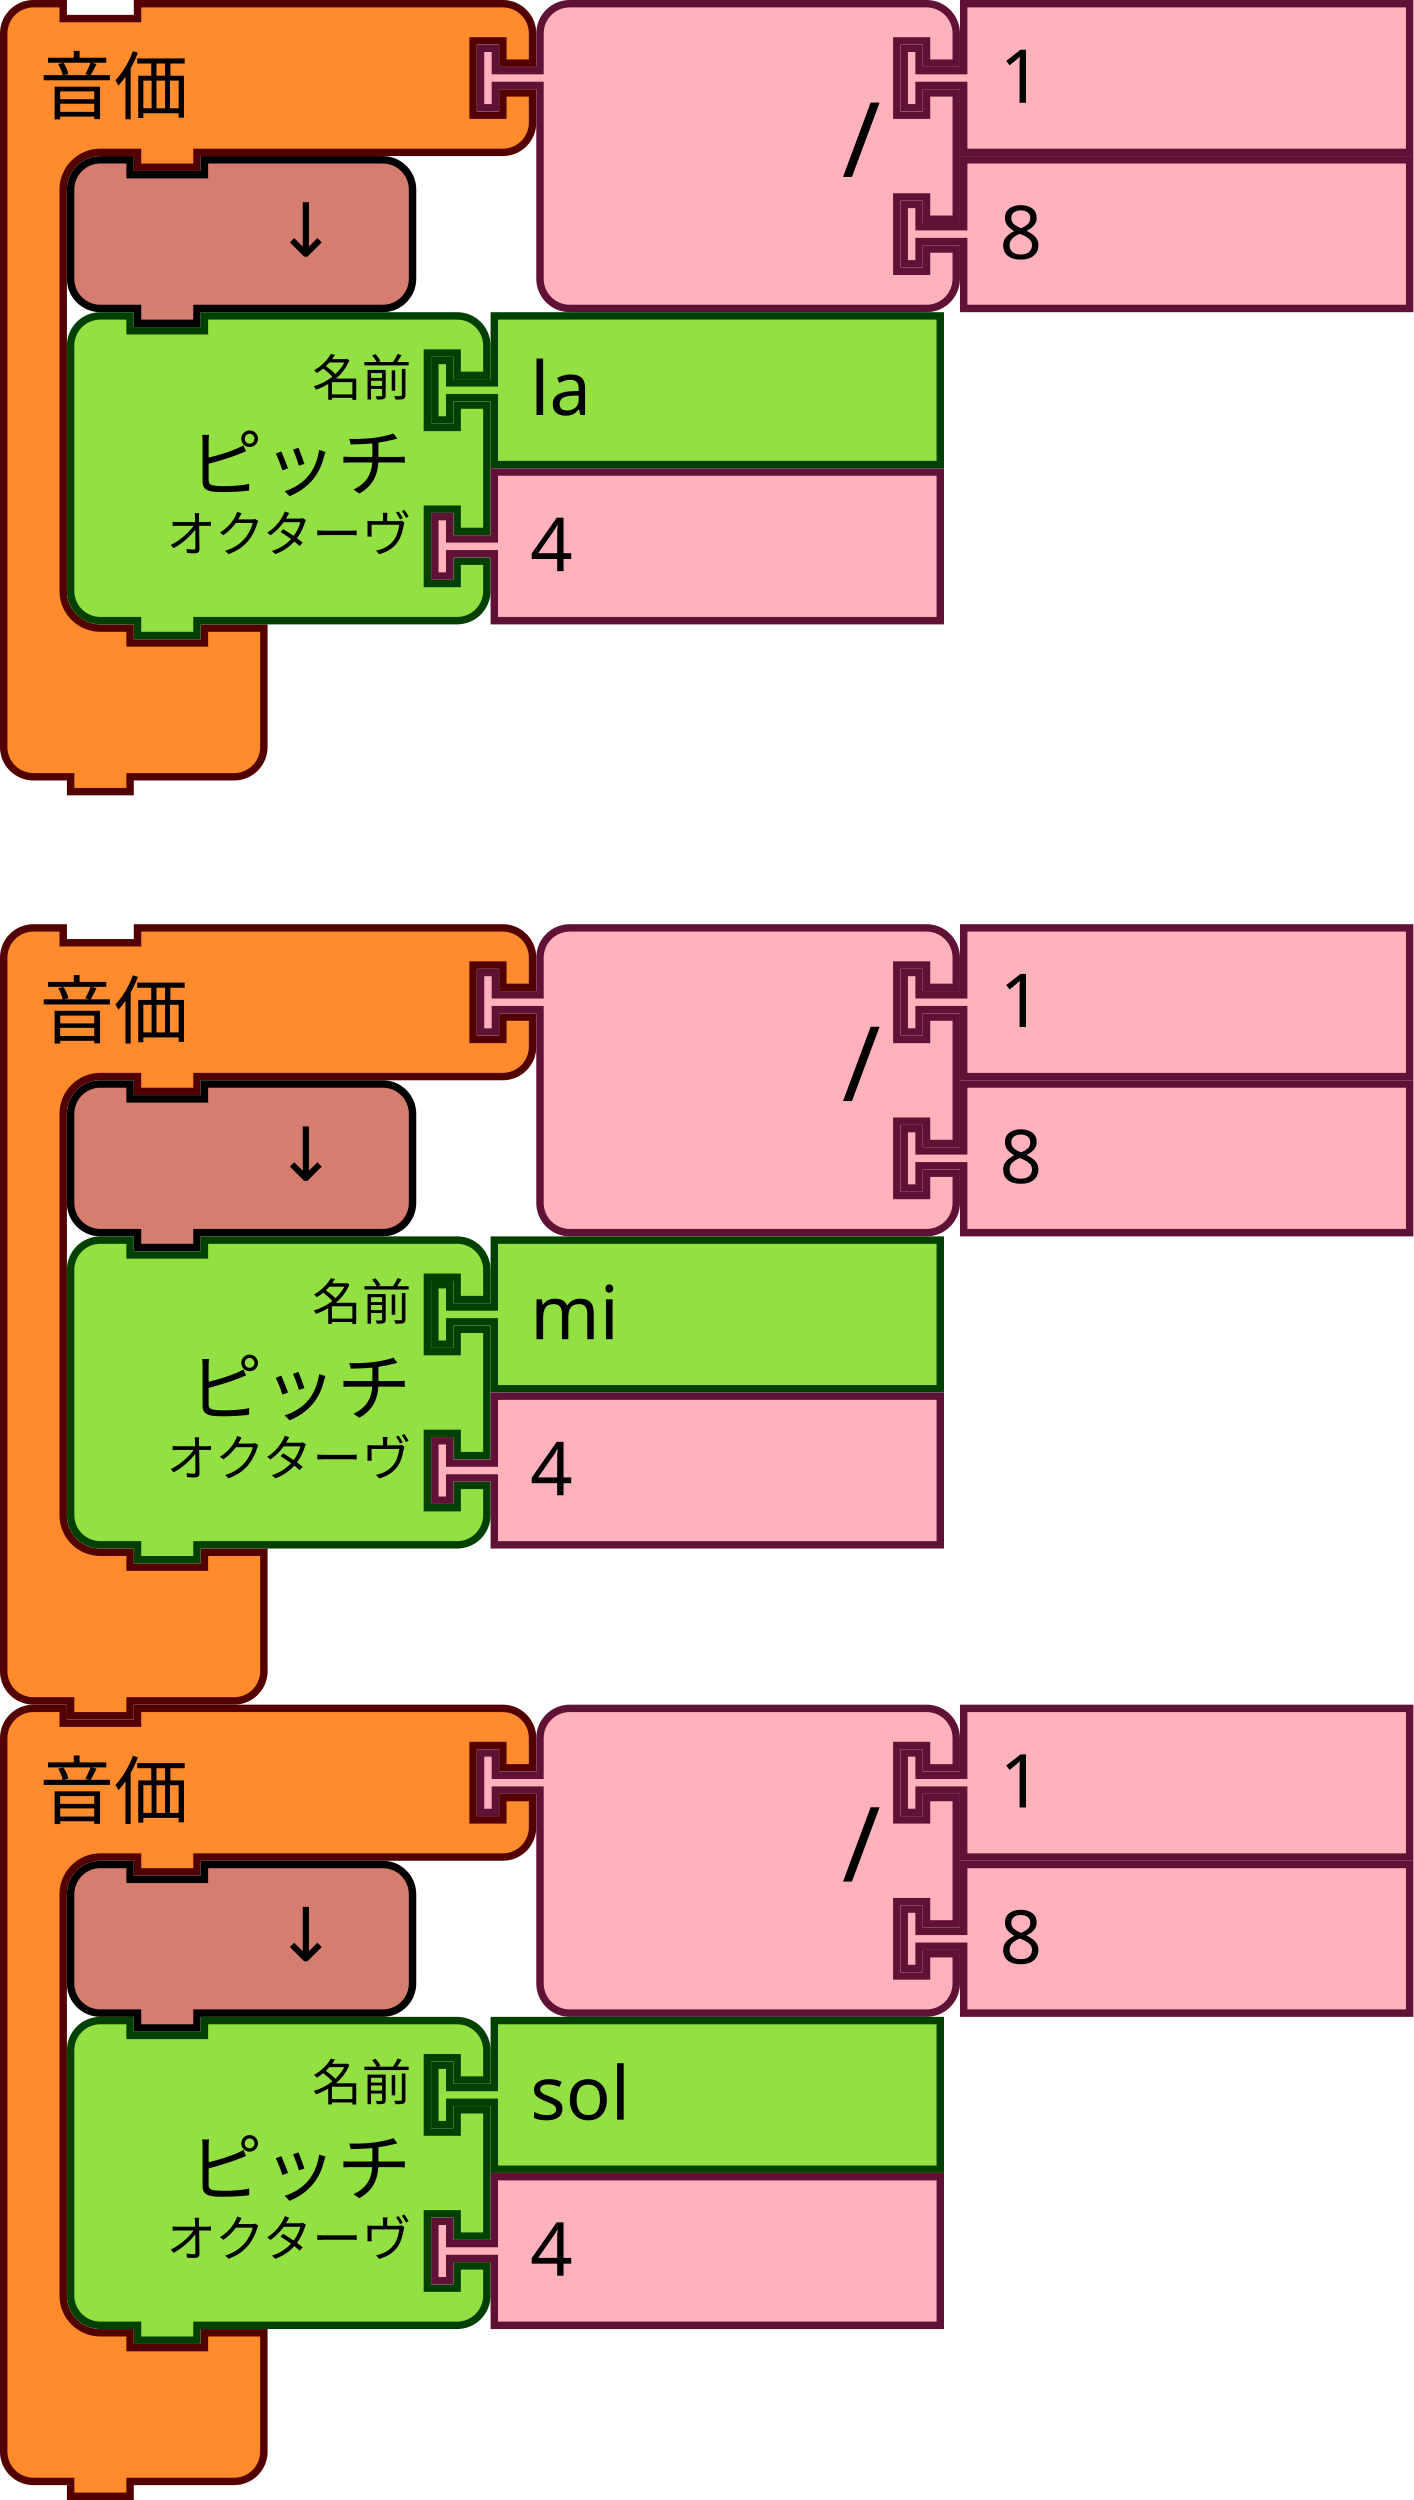
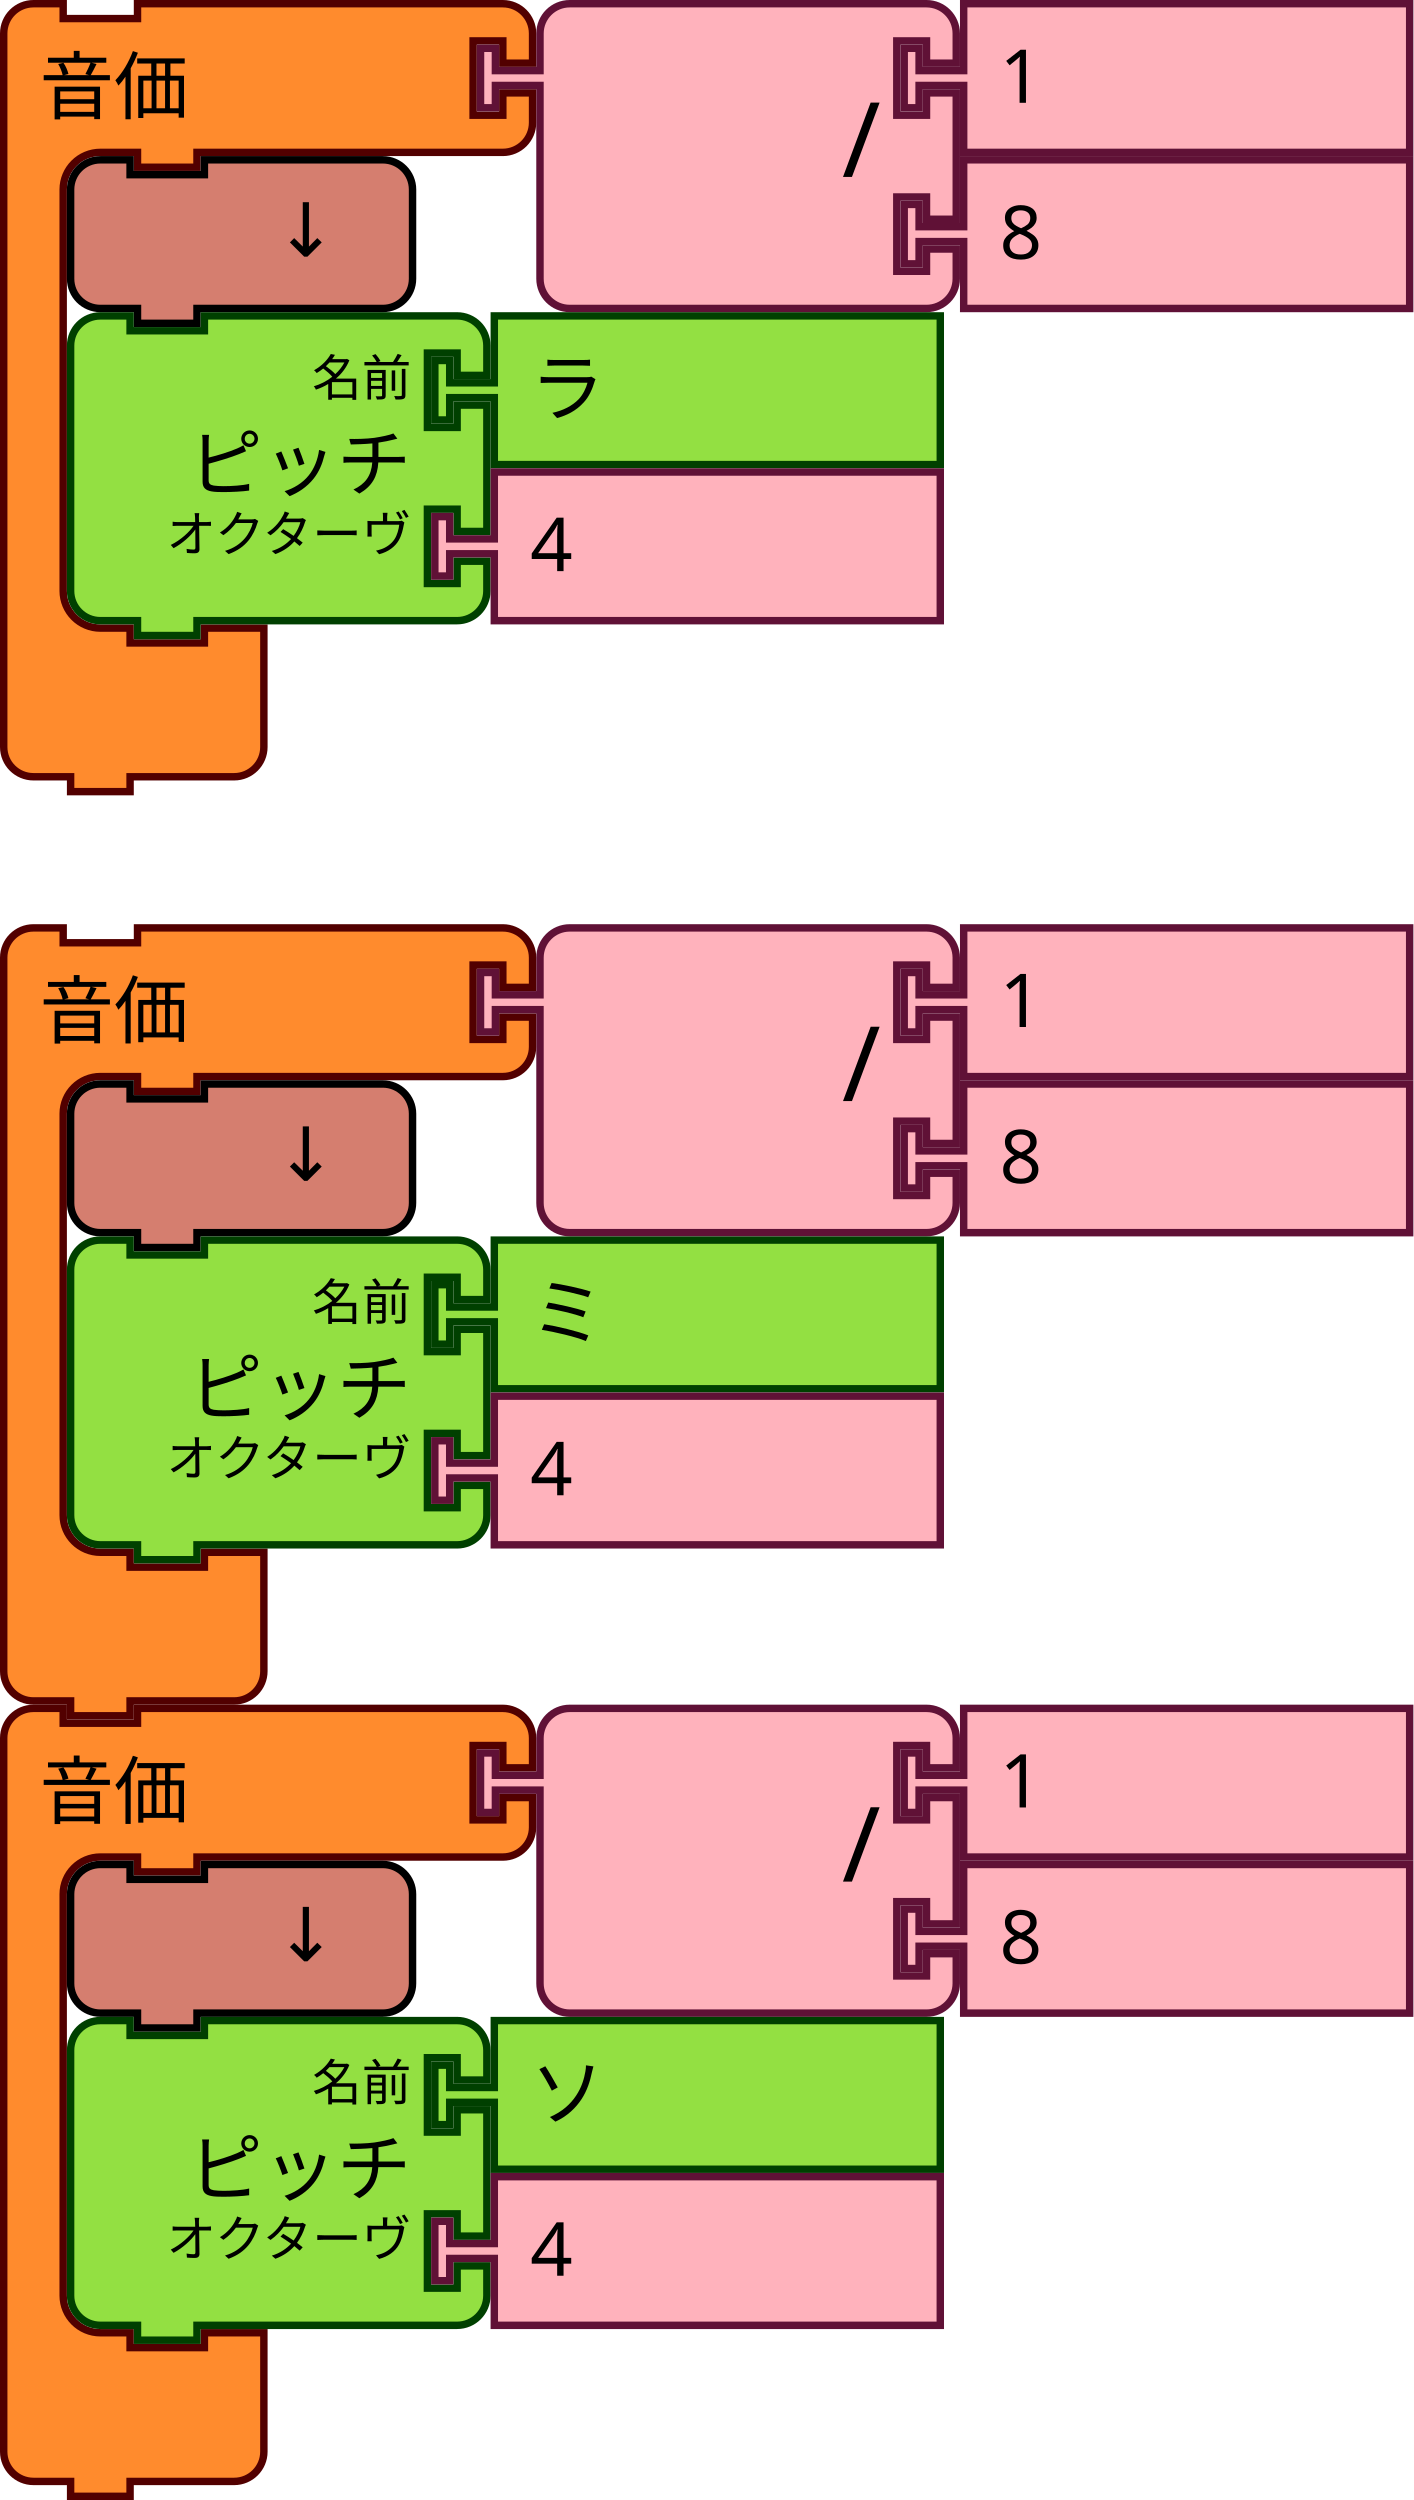
<svg xmlns="http://www.w3.org/2000/svg" width="285.221" height="504.5" version="1.1" id="svg312">
  <defs id="defs316" />
  <g id="g1175" transform="translate(-765.5,-106.5)">
    <g id="g24" transform="translate(765.5,106.5)">
      <g id="g22" transform="scale(1.5)">
        <path id="path12" style="fill:#ff8b2d;fill-opacity:1;stroke:#520000;stroke-width:1;stroke-linecap:round;stroke-opacity:1" d="m 0.5,8.5 v -4 a 4,4 90 0 1 4,-4 h 4 v 2 h 10 v -2 h 9 36.147 4 a 4,4 90 0 1 4,4 v 4 h -4 v -3 h -4 v 10 h 4 v -3 h 4 v 4 a 4,4 90 0 1 -4,4 h -4 H 27.5 h -1 v 2 h -8 v -2 h -1 -4 a 5,5 90 0 0 -5,5 v 4 4 42 4 a 5,5 90 0 0 5,5 h 4 v 2 h 10 v -2 h 8 v 6 6 4 a 4,4 90 0 1 -4,4 h -4 -9 -1 v 2 h -8 v -2 h -1 -4 a 4,4 90 0 1 -4,-4 v -4 z" />
        <text id="text16" style="font-size:10px;font-family:sans-serif;text-anchor:start;fill:#000000">
          <tspan id="tspan14" y="15.25" x="5.333">音価</tspan>
        </text>
        <text id="text20" style="font-size:6.667px;font-family:sans-serif;text-anchor:end;fill:#000000">
          <tspan id="tspan18" y="11.25" x="61.481" />
        </text>
      </g>
    </g>
    <g id="g42" transform="translate(861.7212,106.5)">
      <g id="g40" transform="scale(1.5)">
        <path id="path26" style="fill:#ffb2bc;fill-opacity:1;stroke:#601136;stroke-width:1;stroke-linecap:round;stroke-opacity:1" d="m 8.5,8.5 v -4 a 4,4 90 0 1 4,-4 h 4 10 30 4 a 4,4 90 0 1 4,4 v 4 h -4 v -3 h -4 v 10 h 4 v -3 h 4 v 17 h -4 v -3 h -4 v 10 h 4 v -3 h 4 v 4 a 4,4 90 0 1 -4,4 h -4 -30 -10 -4 a 4,4 90 0 1 -4,-4 v -4 -21 -1 h -6 v 3 h -2 v -8 h 2 v 3 h 6 z" />
        <text id="text30" style="font-size:14px;font-family:sans-serif;text-anchor:end;fill:#000000">
          <tspan id="tspan28" y="23.8" x="54.333">/</tspan>
        </text>
        <text id="text34" style="font-size:9.333px;font-family:sans-serif;text-anchor:end;fill:#000000">
          <tspan id="tspan32" y="10.75" x="54.333" />
        </text>
        <text id="text38" style="font-size:9.333px;font-family:sans-serif;text-anchor:end;fill:#000000">
          <tspan id="tspan36" y="31.75" x="54.333" />
        </text>
      </g>
    </g>
    <g id="g52" transform="translate(947.2212,106.5)">
      <g id="g50" transform="scale(1.5)">
        <path id="path44" style="fill:#ffb2bc;fill-opacity:1;stroke:#601136;stroke-width:1;stroke-linecap:round;stroke-opacity:1" d="m 8.5,0.5 h 60 v 20 h -60 v -8 -1 h -6 v 3 h -2 v -8 h 2 v 3 h 6 v -1 z" />
        <text id="text48" style="font-size:10px;font-family:sans-serif;text-anchor:start;fill:#000000">
          <tspan id="tspan46" y="13.833" x="13.333">1</tspan>
        </text>
      </g>
    </g>
    <g id="g62" transform="translate(947.2212,138)">
      <g id="g60" transform="scale(1.5)">
        <path id="path54" style="fill:#ffb2bc;fill-opacity:1;stroke:#601136;stroke-width:1;stroke-linecap:round;stroke-opacity:1" d="m 8.5,0.5 h 60 v 20 h -60 v -8 -1 h -6 v 3 h -2 v -8 h 2 v 3 h 6 v -1 z" />
        <text id="text58" style="font-size:10px;font-family:sans-serif;text-anchor:start;fill:#000000">
          <tspan id="tspan56" y="13.833" x="13.333">8</tspan>
        </text>
      </g>
    </g>
    <g id="g72" transform="translate(779,138)">
      <g id="g70" transform="scale(1.5)">
        <path id="path64" style="fill:#d57e6f;fill-opacity:1;stroke:#000000;stroke-width:1;stroke-linecap:round;stroke-opacity:1" d="m 0.5,8.5 v -4 a 4,4 90 0 1 4,-4 h 4 v 2 h 10 v -2 h 20 4 a 4,4 90 0 1 4,4 v 4 4 4 a 4,4 90 0 1 -4,4 h -4 -20 -1 v 2 h -8 v -2 h -1 -4 a 4,4 90 0 1 -4,-4 v -4 z" />
        <text id="text68" style="font-size:10px;font-family:sans-serif;text-anchor:end;fill:#000000">
          <tspan id="tspan66" y="13.5" x="36.333">↓</tspan>
        </text>
      </g>
    </g>
    <g id="g90" transform="translate(779,169.5)">
      <g id="g88" transform="scale(1.5)">
        <path id="path74" style="fill:#93e042;fill-opacity:1;stroke:#004000;stroke-width:1;stroke-linecap:round;stroke-opacity:1" d="m 0.5,8.5 v -4 a 4,4 90 0 1 4,-4 h 4 v 2 h 10 v -2 h 30 4 a 4,4 90 0 1 4,4 v 4 h -4 v -3 h -4 v 10 h 4 v -3 h 4 v 17 h -4 v -3 h -4 v 10 h 4 v -3 h 4 v 4 a 4,4 90 0 1 -4,4 h -4 -30 -1 v 2 h -8 v -2 h -1 -4 a 4,4 90 0 1 -4,-4 v -4 -21 z" />
        <text id="text78" style="font-size:10px;font-family:sans-serif;text-anchor:end;fill:#000000">
          <tspan id="tspan76" y="24" x="46.333">ピッチ</tspan>
        </text>
        <text id="text82" style="font-size:6.667px;font-family:sans-serif;text-anchor:end;fill:#000000">
          <tspan id="tspan80" y="11.25" x="46.333">名前</tspan>
        </text>
        <text id="text86" style="font-size:6.667px;font-family:sans-serif;text-anchor:end;fill:#000000">
          <tspan id="tspan84" y="32.25" x="46.333">オクターヴ</tspan>
        </text>
      </g>
    </g>
    <g id="g100" transform="translate(852.5,169.5)">
      <g id="g98" transform="scale(1.5)">
        <path id="path92" style="fill:#93e042;fill-opacity:1;stroke:#004000;stroke-width:1;stroke-linecap:round;stroke-opacity:1" d="m 8.5,0.5 h 60 v 20 h -60 v -8 -1 h -6 v 3 h -2 v -8 h 2 v 3 h 6 v -1 z" />
        <text id="text96" style="font-size:10px;font-family:sans-serif;text-anchor:start;fill:#000000">
-           <tspan id="tspan94" y="13.833" x="13.333">la</tspan>
+           <tspan id="tspan94" y="13.833" x="13.333">ラ</tspan>
        </text>
      </g>
    </g>
    <g id="g110" transform="translate(852.5,201)">
      <g id="g108" transform="scale(1.5)">
        <path id="path102" style="fill:#ffb2bc;fill-opacity:1;stroke:#601136;stroke-width:1;stroke-linecap:round;stroke-opacity:1" d="m 8.5,0.5 h 60 v 20 h -60 v -8 -1 h -6 v 3 h -2 v -8 h 2 v 3 h 6 v -1 z" />
        <text id="text106" style="font-size:10px;font-family:sans-serif;text-anchor:start;fill:#000000">
          <tspan id="tspan104" y="13.833" x="13.333">4</tspan>
        </text>
      </g>
    </g>
  </g>
  <g id="g1277" transform="translate(-767.5,-106.5)">
    <g id="g124" transform="translate(767.5,293)">
      <g id="g122" transform="scale(1.5)">
        <path id="path112" style="fill:#ff8b2d;fill-opacity:1;stroke:#520000;stroke-width:1;stroke-linecap:round;stroke-opacity:1" d="m 0.5,8.5 v -4 a 4,4 90 0 1 4,-4 h 4 v 2 h 10 v -2 h 9 36.147 4 a 4,4 90 0 1 4,4 v 4 h -4 v -3 h -4 v 10 h 4 v -3 h 4 v 4 a 4,4 90 0 1 -4,4 h -4 H 27.5 h -1 v 2 h -8 v -2 h -1 -4 a 5,5 90 0 0 -5,5 v 4 4 42 4 a 5,5 90 0 0 5,5 h 4 v 2 h 10 v -2 h 8 v 6 6 4 a 4,4 90 0 1 -4,4 h -4 -9 -1 v 2 h -8 v -2 h -1 -4 a 4,4 90 0 1 -4,-4 v -4 z" />
        <text id="text116" style="font-size:10px;font-family:sans-serif;text-anchor:start;fill:#000000">
          <tspan id="tspan114" y="15.25" x="5.333">音価</tspan>
        </text>
        <text id="text120" style="font-size:6.667px;font-family:sans-serif;text-anchor:end;fill:#000000">
          <tspan id="tspan118" y="11.25" x="61.481" />
        </text>
      </g>
    </g>
    <g id="g142" transform="translate(863.7212,293)">
      <g id="g140" transform="scale(1.5)">
        <path id="path126" style="fill:#ffb2bc;fill-opacity:1;stroke:#601136;stroke-width:1;stroke-linecap:round;stroke-opacity:1" d="m 8.5,8.5 v -4 a 4,4 90 0 1 4,-4 h 4 10 30 4 a 4,4 90 0 1 4,4 v 4 h -4 v -3 h -4 v 10 h 4 v -3 h 4 v 17 h -4 v -3 h -4 v 10 h 4 v -3 h 4 v 4 a 4,4 90 0 1 -4,4 h -4 -30 -10 -4 a 4,4 90 0 1 -4,-4 v -4 -21 -1 h -6 v 3 h -2 v -8 h 2 v 3 h 6 z" />
        <text id="text130" style="font-size:14px;font-family:sans-serif;text-anchor:end;fill:#000000">
          <tspan id="tspan128" y="23.8" x="54.333">/</tspan>
        </text>
        <text id="text134" style="font-size:9.333px;font-family:sans-serif;text-anchor:end;fill:#000000">
          <tspan id="tspan132" y="10.75" x="54.333" />
        </text>
        <text id="text138" style="font-size:9.333px;font-family:sans-serif;text-anchor:end;fill:#000000">
          <tspan id="tspan136" y="31.75" x="54.333" />
        </text>
      </g>
    </g>
    <g id="g152" transform="translate(949.2212,293)">
      <g id="g150" transform="scale(1.5)">
        <path id="path144" style="fill:#ffb2bc;fill-opacity:1;stroke:#601136;stroke-width:1;stroke-linecap:round;stroke-opacity:1" d="m 8.5,0.5 h 60 v 20 h -60 v -8 -1 h -6 v 3 h -2 v -8 h 2 v 3 h 6 v -1 z" />
        <text id="text148" style="font-size:10px;font-family:sans-serif;text-anchor:start;fill:#000000">
          <tspan id="tspan146" y="13.833" x="13.333">1</tspan>
        </text>
      </g>
    </g>
    <g id="g162" transform="translate(949.2212,324.5)">
      <g id="g160" transform="scale(1.5)">
        <path id="path154" style="fill:#ffb2bc;fill-opacity:1;stroke:#601136;stroke-width:1;stroke-linecap:round;stroke-opacity:1" d="m 8.5,0.5 h 60 v 20 h -60 v -8 -1 h -6 v 3 h -2 v -8 h 2 v 3 h 6 v -1 z" />
        <text id="text158" style="font-size:10px;font-family:sans-serif;text-anchor:start;fill:#000000">
          <tspan id="tspan156" y="13.833" x="13.333">8</tspan>
        </text>
      </g>
    </g>
    <g id="g172" transform="translate(781,324.5)">
      <g id="g170" transform="scale(1.5)">
        <path id="path164" style="fill:#d57e6f;fill-opacity:1;stroke:#000000;stroke-width:1;stroke-linecap:round;stroke-opacity:1" d="m 0.5,8.5 v -4 a 4,4 90 0 1 4,-4 h 4 v 2 h 10 v -2 h 20 4 a 4,4 90 0 1 4,4 v 4 4 4 a 4,4 90 0 1 -4,4 h -4 -20 -1 v 2 h -8 v -2 h -1 -4 a 4,4 90 0 1 -4,-4 v -4 z" />
        <text id="text168" style="font-size:10px;font-family:sans-serif;text-anchor:end;fill:#000000">
          <tspan id="tspan166" y="13.5" x="36.333">↓</tspan>
        </text>
      </g>
    </g>
    <g id="g190" transform="translate(781,356)">
      <g id="g188" transform="scale(1.5)">
        <path id="path174" style="fill:#93e042;fill-opacity:1;stroke:#004000;stroke-width:1;stroke-linecap:round;stroke-opacity:1" d="m 0.5,8.5 v -4 a 4,4 90 0 1 4,-4 h 4 v 2 h 10 v -2 h 30 4 a 4,4 90 0 1 4,4 v 4 h -4 v -3 h -4 v 10 h 4 v -3 h 4 v 17 h -4 v -3 h -4 v 10 h 4 v -3 h 4 v 4 a 4,4 90 0 1 -4,4 h -4 -30 -1 v 2 h -8 v -2 h -1 -4 a 4,4 90 0 1 -4,-4 v -4 -21 z" />
        <text id="text178" style="font-size:10px;font-family:sans-serif;text-anchor:end;fill:#000000">
          <tspan id="tspan176" y="24" x="46.333">ピッチ</tspan>
        </text>
        <text id="text182" style="font-size:6.667px;font-family:sans-serif;text-anchor:end;fill:#000000">
          <tspan id="tspan180" y="11.25" x="46.333">名前</tspan>
        </text>
        <text id="text186" style="font-size:6.667px;font-family:sans-serif;text-anchor:end;fill:#000000">
          <tspan id="tspan184" y="32.25" x="46.333">オクターヴ</tspan>
        </text>
      </g>
    </g>
    <g id="g200" transform="translate(854.5,356)">
      <g id="g198" transform="scale(1.5)">
        <path id="path192" style="fill:#93e042;fill-opacity:1;stroke:#004000;stroke-width:1;stroke-linecap:round;stroke-opacity:1" d="m 8.5,0.5 h 60 v 20 h -60 v -8 -1 h -6 v 3 h -2 v -8 h 2 v 3 h 6 v -1 z" />
        <text id="text196" style="font-size:10px;font-family:sans-serif;text-anchor:start;fill:#000000">
-           <tspan id="tspan194" y="13.833" x="13.333">mi</tspan>
+           <tspan id="tspan194" y="13.833" x="13.333">ミ</tspan>
        </text>
      </g>
    </g>
    <g id="g210" transform="translate(854.5,387.5)">
      <g id="g208" transform="scale(1.5)">
        <path id="path202" style="fill:#ffb2bc;fill-opacity:1;stroke:#601136;stroke-width:1;stroke-linecap:round;stroke-opacity:1" d="m 8.5,0.5 h 60 v 20 h -60 v -8 -1 h -6 v 3 h -2 v -8 h 2 v 3 h 6 v -1 z" />
        <text id="text206" style="font-size:10px;font-family:sans-serif;text-anchor:start;fill:#000000">
          <tspan id="tspan204" y="13.833" x="13.333">4</tspan>
        </text>
      </g>
    </g>
    <g id="g224" transform="translate(767.5,450.5)">
      <g id="g222" transform="scale(1.5)">
        <path id="path212" style="fill:#ff8b2d;fill-opacity:1;stroke:#520000;stroke-width:1;stroke-linecap:round;stroke-opacity:1" d="m 0.5,8.5 v -4 a 4,4 90 0 1 4,-4 h 4 v 2 h 10 v -2 h 9 36.147 4 a 4,4 90 0 1 4,4 v 4 h -4 v -3 h -4 v 10 h 4 v -3 h 4 v 4 a 4,4 90 0 1 -4,4 h -4 H 27.5 h -1 v 2 h -8 v -2 h -1 -4 a 5,5 90 0 0 -5,5 v 4 4 42 4 a 5,5 90 0 0 5,5 h 4 v 2 h 10 v -2 h 8 v 6 6 4 a 4,4 90 0 1 -4,4 h -4 -9 -1 v 2 h -8 v -2 h -1 -4 a 4,4 90 0 1 -4,-4 v -4 z" />
        <text id="text216" style="font-size:10px;font-family:sans-serif;text-anchor:start;fill:#000000">
          <tspan id="tspan214" y="15.25" x="5.333">音価</tspan>
        </text>
        <text id="text220" style="font-size:6.667px;font-family:sans-serif;text-anchor:end;fill:#000000">
          <tspan id="tspan218" y="11.25" x="61.481" />
        </text>
      </g>
    </g>
    <g id="g242" transform="translate(863.7212,450.5)">
      <g id="g240" transform="scale(1.5)">
        <path id="path226" style="fill:#ffb2bc;fill-opacity:1;stroke:#601136;stroke-width:1;stroke-linecap:round;stroke-opacity:1" d="m 8.5,8.5 v -4 a 4,4 90 0 1 4,-4 h 4 10 30 4 a 4,4 90 0 1 4,4 v 4 h -4 v -3 h -4 v 10 h 4 v -3 h 4 v 17 h -4 v -3 h -4 v 10 h 4 v -3 h 4 v 4 a 4,4 90 0 1 -4,4 h -4 -30 -10 -4 a 4,4 90 0 1 -4,-4 v -4 -21 -1 h -6 v 3 h -2 v -8 h 2 v 3 h 6 z" />
        <text id="text230" style="font-size:14px;font-family:sans-serif;text-anchor:end;fill:#000000">
          <tspan id="tspan228" y="23.8" x="54.333">/</tspan>
        </text>
        <text id="text234" style="font-size:9.333px;font-family:sans-serif;text-anchor:end;fill:#000000">
          <tspan id="tspan232" y="10.75" x="54.333" />
        </text>
        <text id="text238" style="font-size:9.333px;font-family:sans-serif;text-anchor:end;fill:#000000">
          <tspan id="tspan236" y="31.75" x="54.333" />
        </text>
      </g>
    </g>
    <g id="g252" transform="translate(949.2212,450.5)">
      <g id="g250" transform="scale(1.5)">
        <path id="path244" style="fill:#ffb2bc;fill-opacity:1;stroke:#601136;stroke-width:1;stroke-linecap:round;stroke-opacity:1" d="m 8.5,0.5 h 60 v 20 h -60 v -8 -1 h -6 v 3 h -2 v -8 h 2 v 3 h 6 v -1 z" />
        <text id="text248" style="font-size:10px;font-family:sans-serif;text-anchor:start;fill:#000000">
          <tspan id="tspan246" y="13.833" x="13.333">1</tspan>
        </text>
      </g>
    </g>
    <g id="g262" transform="translate(949.2212,482)">
      <g id="g260" transform="scale(1.5)">
        <path id="path254" style="fill:#ffb2bc;fill-opacity:1;stroke:#601136;stroke-width:1;stroke-linecap:round;stroke-opacity:1" d="m 8.5,0.5 h 60 v 20 h -60 v -8 -1 h -6 v 3 h -2 v -8 h 2 v 3 h 6 v -1 z" />
        <text id="text258" style="font-size:10px;font-family:sans-serif;text-anchor:start;fill:#000000">
          <tspan id="tspan256" y="13.833" x="13.333">8</tspan>
        </text>
      </g>
    </g>
    <g id="g272" transform="translate(781,482)">
      <g id="g270" transform="scale(1.5)">
        <path id="path264" style="fill:#d57e6f;fill-opacity:1;stroke:#000000;stroke-width:1;stroke-linecap:round;stroke-opacity:1" d="m 0.5,8.5 v -4 a 4,4 90 0 1 4,-4 h 4 v 2 h 10 v -2 h 20 4 a 4,4 90 0 1 4,4 v 4 4 4 a 4,4 90 0 1 -4,4 h -4 -20 -1 v 2 h -8 v -2 h -1 -4 a 4,4 90 0 1 -4,-4 v -4 z" />
        <text id="text268" style="font-size:10px;font-family:sans-serif;text-anchor:end;fill:#000000">
          <tspan id="tspan266" y="13.5" x="36.333">↓</tspan>
        </text>
      </g>
    </g>
    <g id="g290" transform="translate(781,513.5)">
      <g id="g288" transform="scale(1.5)">
        <path id="path274" style="fill:#93e042;fill-opacity:1;stroke:#004000;stroke-width:1;stroke-linecap:round;stroke-opacity:1" d="m 0.5,8.5 v -4 a 4,4 90 0 1 4,-4 h 4 v 2 h 10 v -2 h 30 4 a 4,4 90 0 1 4,4 v 4 h -4 v -3 h -4 v 10 h 4 v -3 h 4 v 17 h -4 v -3 h -4 v 10 h 4 v -3 h 4 v 4 a 4,4 90 0 1 -4,4 h -4 -30 -1 v 2 h -8 v -2 h -1 -4 a 4,4 90 0 1 -4,-4 v -4 -21 z" />
        <text id="text278" style="font-size:10px;font-family:sans-serif;text-anchor:end;fill:#000000">
          <tspan id="tspan276" y="24" x="46.333">ピッチ</tspan>
        </text>
        <text id="text282" style="font-size:6.667px;font-family:sans-serif;text-anchor:end;fill:#000000">
          <tspan id="tspan280" y="11.25" x="46.333">名前</tspan>
        </text>
        <text id="text286" style="font-size:6.667px;font-family:sans-serif;text-anchor:end;fill:#000000">
          <tspan id="tspan284" y="32.25" x="46.333">オクターヴ</tspan>
        </text>
      </g>
    </g>
    <g id="g300" transform="translate(854.5,513.5)">
      <g id="g298" transform="scale(1.5)">
        <path id="path292" style="fill:#93e042;fill-opacity:1;stroke:#004000;stroke-width:1;stroke-linecap:round;stroke-opacity:1" d="m 8.5,0.5 h 60 v 20 h -60 v -8 -1 h -6 v 3 h -2 v -8 h 2 v 3 h 6 v -1 z" />
        <text id="text296" style="font-size:10px;font-family:sans-serif;text-anchor:start;fill:#000000">
-           <tspan id="tspan294" y="13.833" x="13.333">sol</tspan>
+           <tspan id="tspan294" y="13.833" x="13.333">ソ</tspan>
        </text>
      </g>
    </g>
    <g id="g310" transform="translate(854.5,545)">
      <g id="g308" transform="scale(1.5)">
        <path id="path302" style="fill:#ffb2bc;fill-opacity:1;stroke:#601136;stroke-width:1;stroke-linecap:round;stroke-opacity:1" d="m 8.5,0.5 h 60 v 20 h -60 v -8 -1 h -6 v 3 h -2 v -8 h 2 v 3 h 6 v -1 z" />
        <text id="text306" style="font-size:10px;font-family:sans-serif;text-anchor:start;fill:#000000">
          <tspan id="tspan304" y="13.833" x="13.333">4</tspan>
        </text>
      </g>
    </g>
  </g>
</svg>
